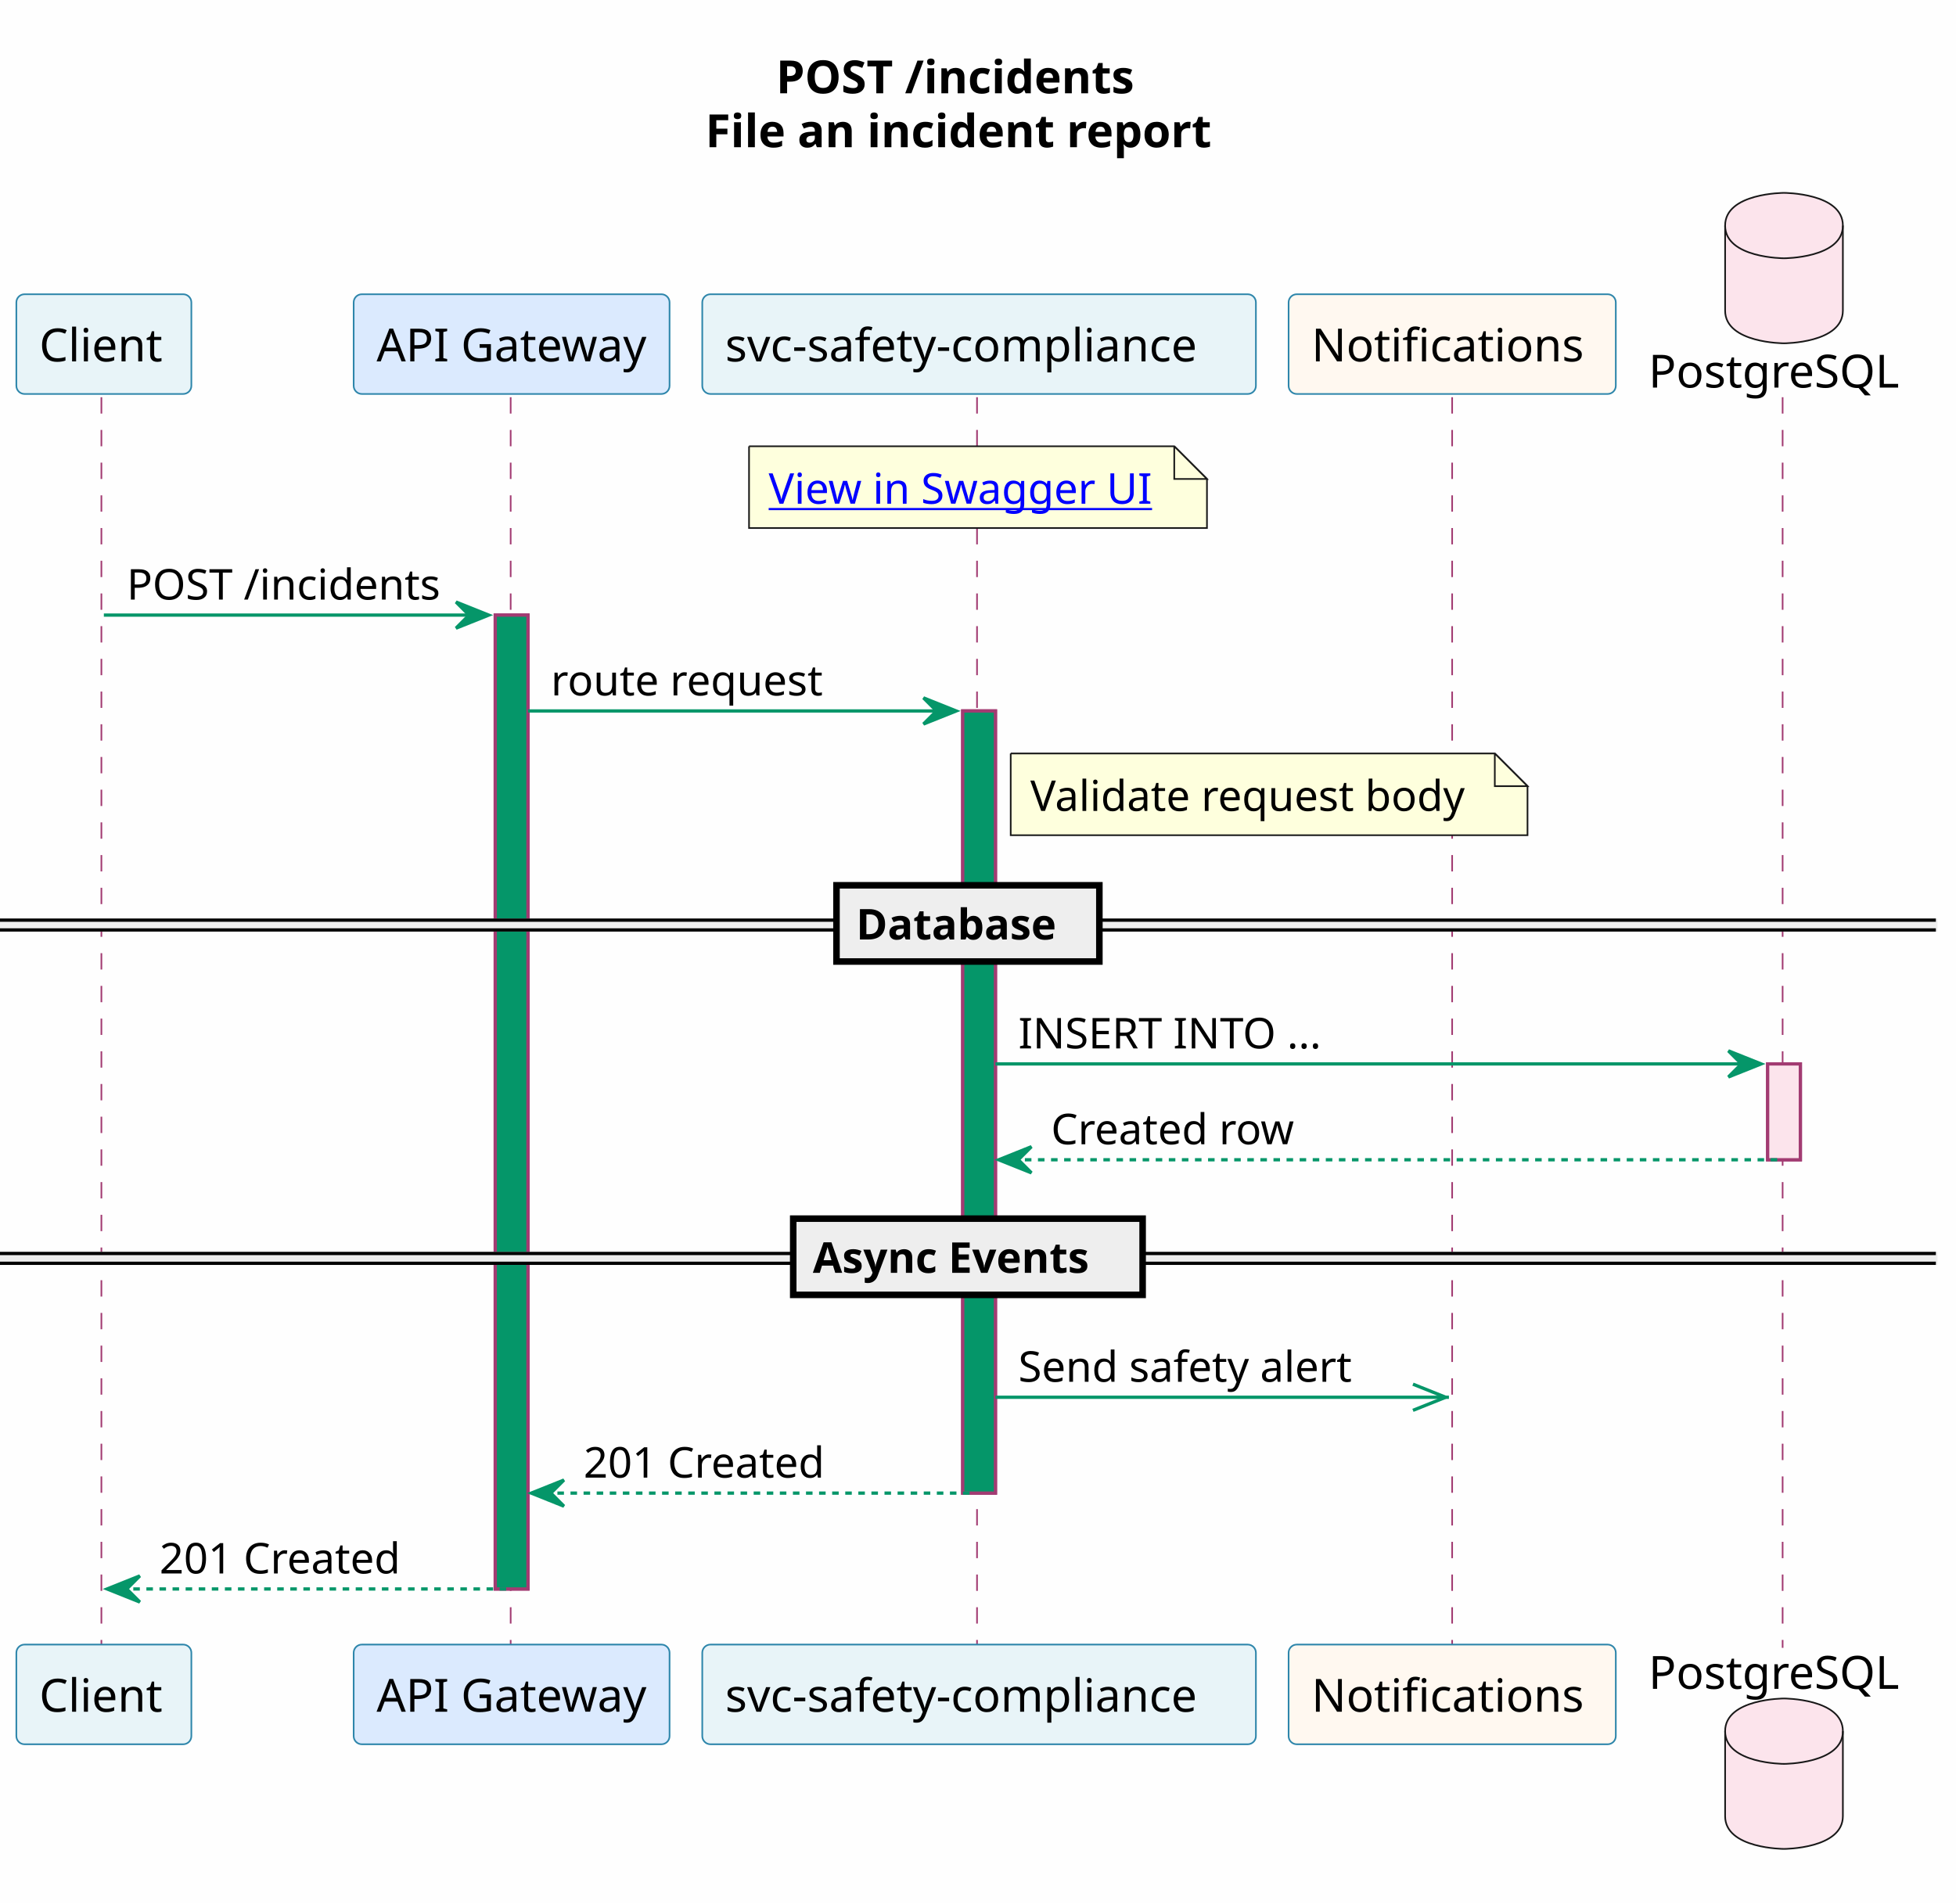
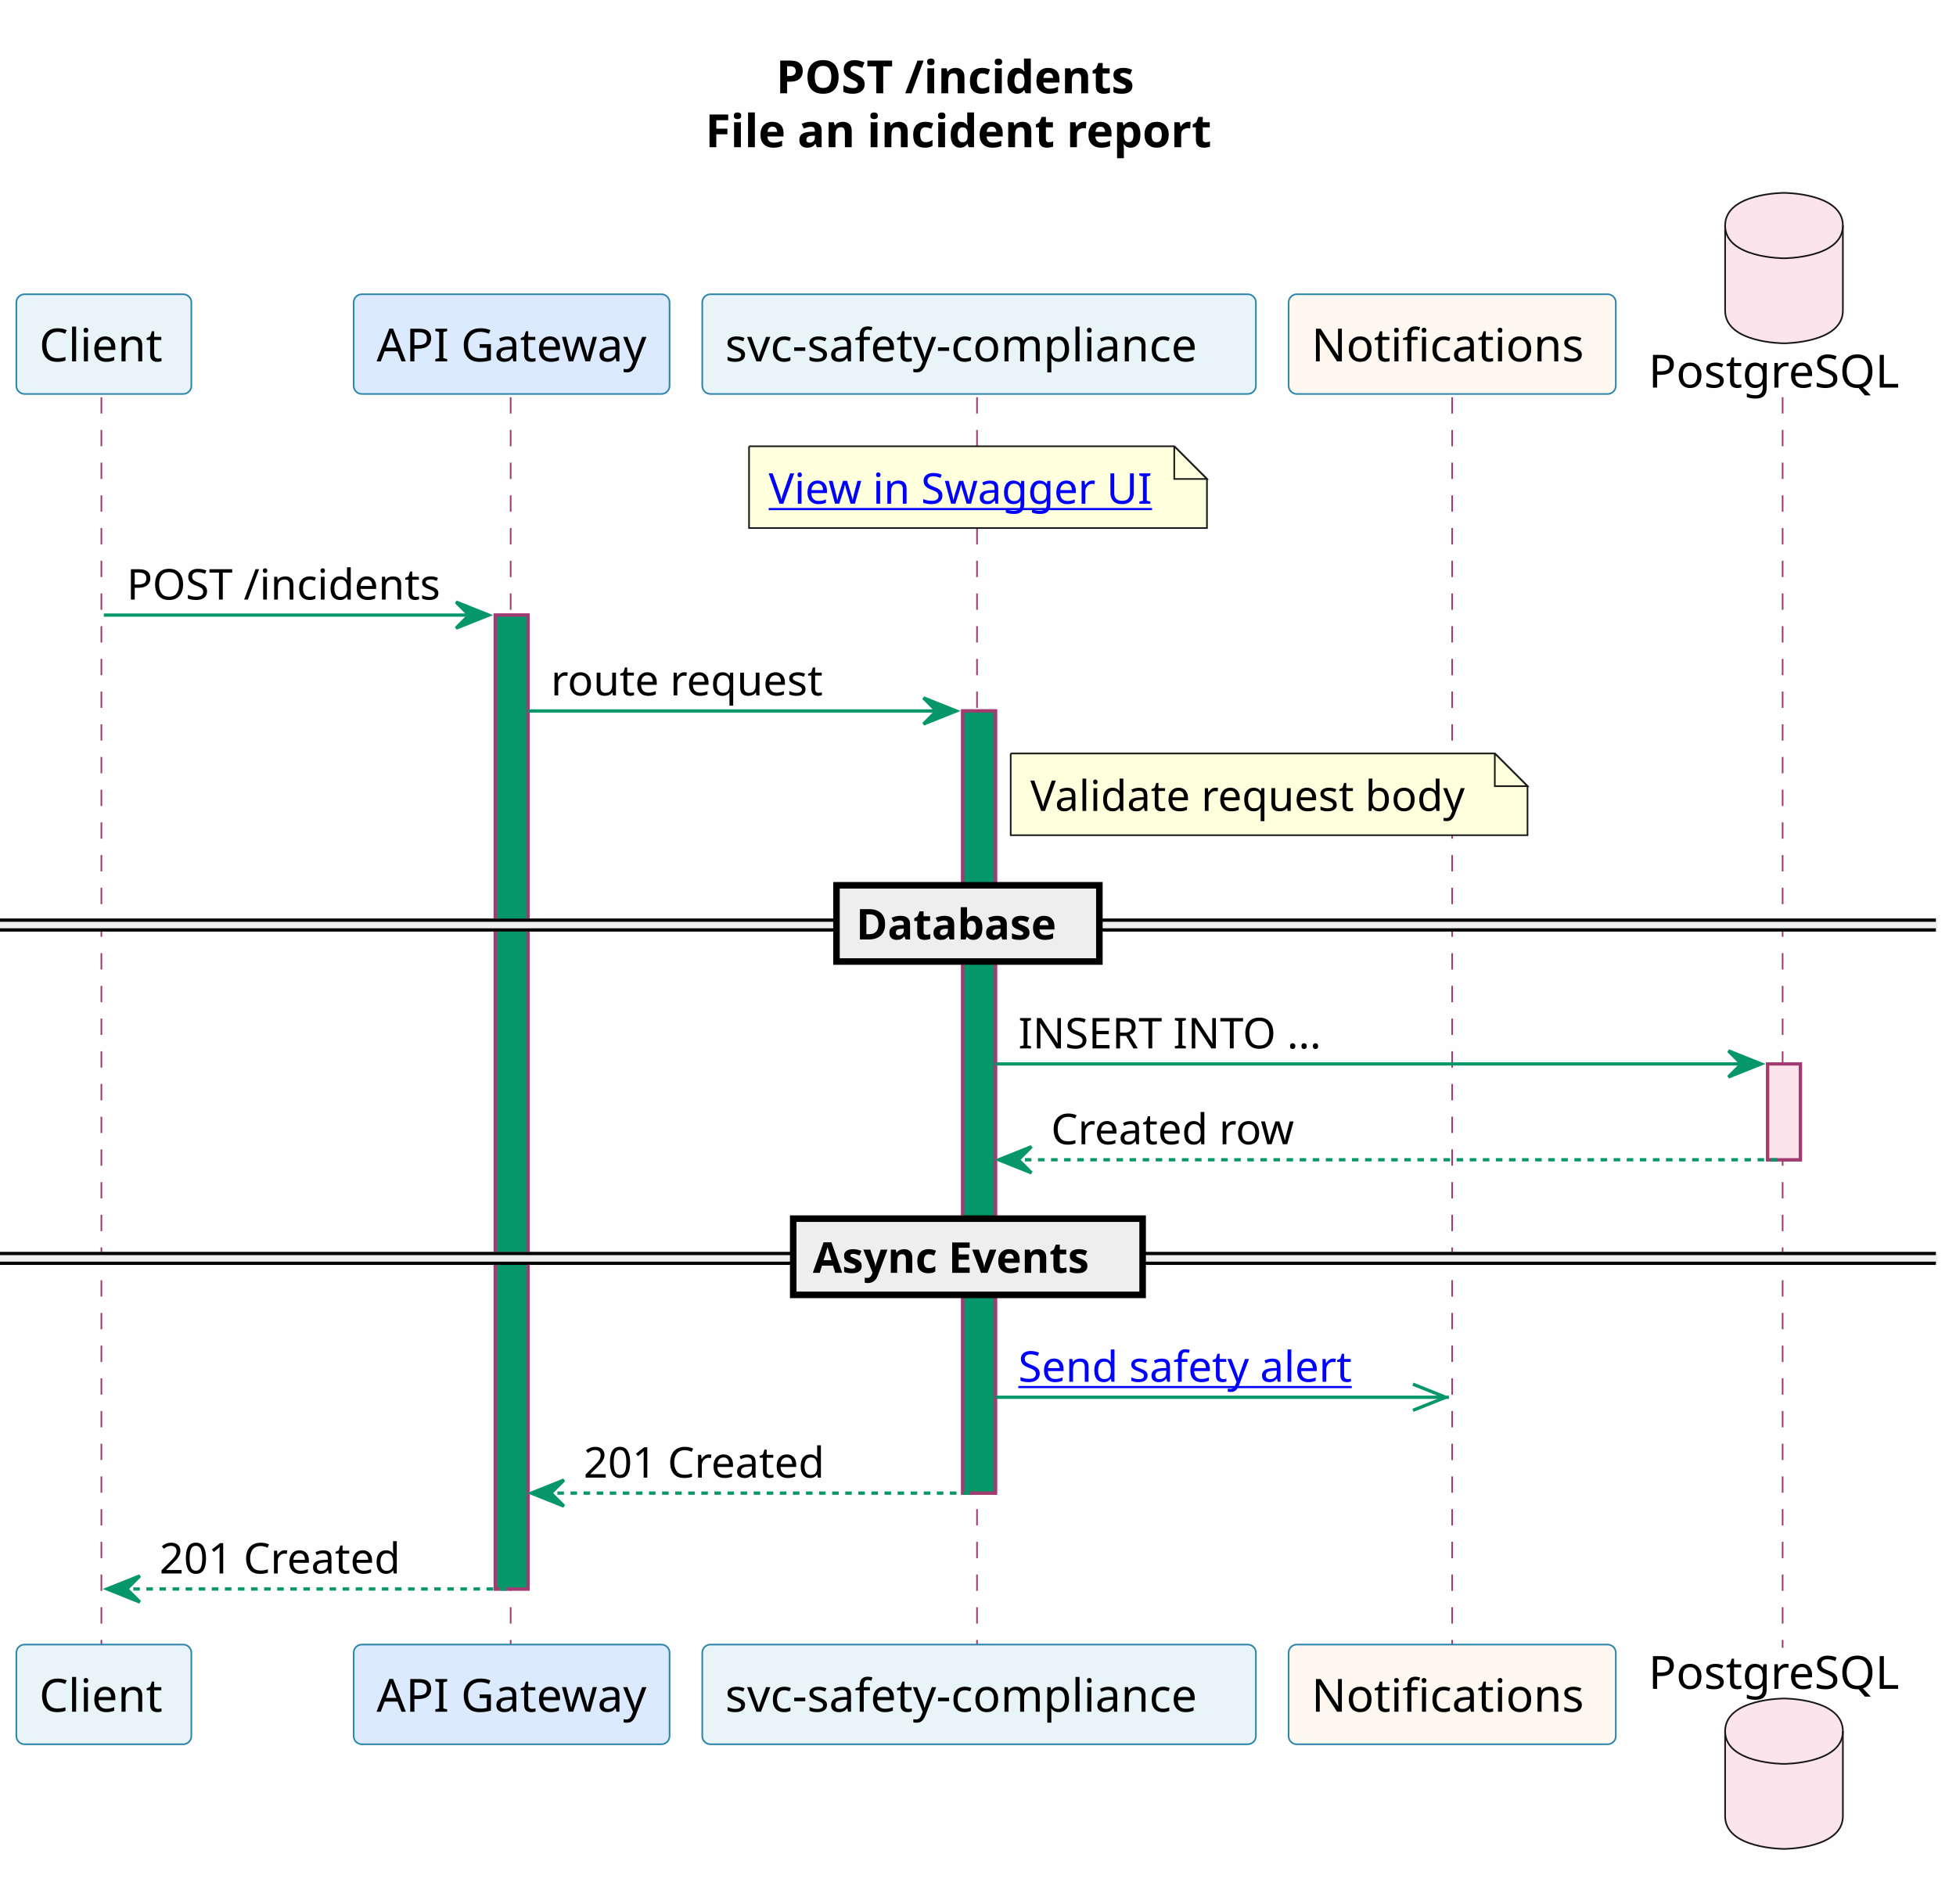
<svg xmlns="http://www.w3.org/2000/svg" xmlns:xlink="http://www.w3.org/1999/xlink" contentStyleType="text/css" data-diagram-type="SEQUENCE" height="582px" preserveAspectRatio="none" style="width:598px;height:582px;background:#FEFEFE;" version="1.1" viewBox="0 0 598 582" width="598px" zoomAndPan="magnify">
  <defs />
  <g>
    <rect fill="#FEFEFE" height="582" style="stroke:none;stroke-width:1;" width="598" x="0" y="0" />
    <text fill="#000000" font-family="Segoe UI" font-size="14" font-weight="bold" lengthAdjust="spacing" textLength="116.314" x="237.263" y="28.535">POST /incidents</text>
    <text fill="#000000" font-family="Segoe UI" font-size="14" font-weight="bold" lengthAdjust="spacing" textLength="159.537" x="215.652" y="45.023">File an incident report</text>
    <g>
      <rect fill="#059669" height="297.795" style="stroke:#A23B72;stroke-width:1;" width="10" x="151.414" y="188.086" />
    </g>
    <g>
      <rect fill="#059669" height="239.174" style="stroke:#A23B72;stroke-width:1;" width="10" x="294.332" y="217.397" />
    </g>
    <g>
      <rect fill="#FCE4EC" height="29.311" style="stroke:#A23B72;stroke-width:1;" width="10" x="540.415" y="325.328" />
    </g>
    <g>
      <rect fill="#000000" fill-opacity="0" height="382.416" width="8" x="27.752" y="121.465" />
      <line style="stroke:#A23B72;stroke-width:0.5;stroke-dasharray:5,5;" x1="31" x2="31" y1="121.465" y2="503.881" />
    </g>
    <g>
      <rect fill="#000000" fill-opacity="0" height="382.416" width="8" x="152.414" y="121.465" />
      <line style="stroke:#A23B72;stroke-width:0.5;stroke-dasharray:5,5;" x1="156.125" x2="156.125" y1="121.465" y2="503.881" />
    </g>
    <g>
      <rect fill="#000000" fill-opacity="0" height="382.416" width="8" x="295.332" y="121.465" />
      <line style="stroke:#A23B72;stroke-width:0.5;stroke-dasharray:5,5;" x1="298.703" x2="298.703" y1="121.465" y2="503.881" />
    </g>
    <g>
      <rect fill="#000000" fill-opacity="0" height="382.416" width="8" x="439.976" y="121.465" />
      <line style="stroke:#A23B72;stroke-width:0.5;stroke-dasharray:5,5;" x1="443.96" x2="443.96" y1="121.465" y2="503.881" />
    </g>
    <g>
      <rect fill="#000000" fill-opacity="0" height="382.416" width="8" x="541.415" y="121.465" />
      <line style="stroke:#A23B72;stroke-width:0.5;stroke-dasharray:5,5;" x1="544.991" x2="544.991" y1="121.465" y2="503.881" />
    </g>
    <g class="participant participant-head" data-participant="Client">
      <rect fill="#E8F4F8" height="30.488" rx="2.5" ry="2.5" style="stroke:#2E86AB;stroke-width:0.5;" width="53.505" x="5" y="89.977" />
      <text fill="#000000" font-family="Segoe UI" font-size="14" lengthAdjust="spacing" textLength="39.505" x="12" y="110.512">Client</text>
    </g>
    <g class="participant participant-tail" data-participant="Client">
      <rect fill="#E8F4F8" height="30.488" rx="2.5" ry="2.5" style="stroke:#2E86AB;stroke-width:0.5;" width="53.505" x="5" y="502.881" />
      <text fill="#000000" font-family="Segoe UI" font-size="14" lengthAdjust="spacing" textLength="39.505" x="12" y="523.416">Client</text>
    </g>
    <g class="participant participant-head" data-participant="GW">
      <rect fill="#DBEAFE" height="30.488" rx="2.5" ry="2.5" style="stroke:#2E86AB;stroke-width:0.5;" width="96.578" x="108.124" y="89.977" />
      <text fill="#000000" font-family="Segoe UI" font-size="14" lengthAdjust="spacing" textLength="82.578" x="115.124" y="110.512">API Gateway</text>
    </g>
    <g class="participant participant-tail" data-participant="GW">
      <rect fill="#DBEAFE" height="30.488" rx="2.5" ry="2.5" style="stroke:#2E86AB;stroke-width:0.5;" width="96.578" x="108.124" y="502.881" />
      <text fill="#000000" font-family="Segoe UI" font-size="14" lengthAdjust="spacing" textLength="82.578" x="115.124" y="523.416">API Gateway</text>
    </g>
    <g class="participant participant-head" data-participant="Svc">
      <a href="/microservices/svc-safety-compliance/" target="_top" title="/microservices/svc-safety-compliance/" xlink:actuate="onRequest" xlink:href="/microservices/svc-safety-compliance/" xlink:show="new" xlink:title="/microservices/svc-safety-compliance/" xlink:type="simple">
        <rect fill="#E8F4F8" height="30.488" rx="2.5" ry="2.5" style="stroke:#2E86AB;stroke-width:0.5;" width="169.258" x="214.703" y="89.977" />
        <text fill="#000000" font-family="Segoe UI" font-size="14" lengthAdjust="spacing" textLength="155.258" x="221.703" y="110.512">svc-safety-compliance</text>
      </a>
    </g>
    <g class="participant participant-tail" data-participant="Svc">
      <a href="/microservices/svc-safety-compliance/" target="_top" title="/microservices/svc-safety-compliance/" xlink:actuate="onRequest" xlink:href="/microservices/svc-safety-compliance/" xlink:show="new" xlink:title="/microservices/svc-safety-compliance/" xlink:type="simple">
        <rect fill="#E8F4F8" height="30.488" rx="2.5" ry="2.5" style="stroke:#2E86AB;stroke-width:0.5;" width="169.258" x="214.703" y="502.881" />
        <text fill="#000000" font-family="Segoe UI" font-size="14" lengthAdjust="spacing" textLength="155.258" x="221.703" y="523.416">svc-safety-compliance</text>
      </a>
    </g>
    <g class="participant participant-head" data-participant="Ntfy">
      <a href="/microservices/svc-notifications/" target="_top" title="/microservices/svc-notifications/" xlink:actuate="onRequest" xlink:href="/microservices/svc-notifications/" xlink:show="new" xlink:title="/microservices/svc-notifications/" xlink:type="simple">
        <rect fill="#FFF8F0" height="30.488" rx="2.5" ry="2.5" style="stroke:#2E86AB;stroke-width:0.5;" width="100.03" x="393.96" y="89.977" />
        <text fill="#000000" font-family="Segoe UI" font-size="14" lengthAdjust="spacing" textLength="86.03" x="400.96" y="110.512">Notifications</text>
      </a>
    </g>
    <g class="participant participant-tail" data-participant="Ntfy">
      <a href="/microservices/svc-notifications/" target="_top" title="/microservices/svc-notifications/" xlink:actuate="onRequest" xlink:href="/microservices/svc-notifications/" xlink:show="new" xlink:title="/microservices/svc-notifications/" xlink:type="simple">
        <rect fill="#FFF8F0" height="30.488" rx="2.5" ry="2.5" style="stroke:#2E86AB;stroke-width:0.5;" width="100.03" x="393.96" y="502.881" />
        <text fill="#000000" font-family="Segoe UI" font-size="14" lengthAdjust="spacing" textLength="86.03" x="400.96" y="523.416">Notifications</text>
      </a>
    </g>
    <g class="participant participant-head" data-participant="DB">
      <text fill="#000000" font-family="Segoe UI" font-size="14" lengthAdjust="spacing" textLength="76.85" x="503.991" y="118.512">PostgreSQL</text>
      <path d="M527.415,68.977 C527.415,58.977 545.415,58.977 545.415,58.977 C545.415,58.977 563.415,58.977 563.415,68.977 L563.415,94.977 C563.415,104.977 545.415,104.977 545.415,104.977 C545.415,104.977 527.415,104.977 527.415,94.977 L527.415,68.977" fill="#FCE4EC" style="stroke:#181818;stroke-width:0.5;" />
      <path d="M527.415,68.977 C527.415,78.977 545.415,78.977 545.415,78.977 C545.415,78.977 563.415,78.977 563.415,68.977" fill="none" style="stroke:#181818;stroke-width:0.5;" />
    </g>
    <g class="participant participant-tail" data-participant="DB">
      <text fill="#000000" font-family="Segoe UI" font-size="14" lengthAdjust="spacing" textLength="76.85" x="503.991" y="516.416">PostgreSQL</text>
      <path d="M527.415,529.369 C527.415,519.369 545.415,519.369 545.415,519.369 C545.415,519.369 563.415,519.369 563.415,529.369 L563.415,555.369 C563.415,565.369 545.415,565.369 545.415,565.369 C545.415,565.369 527.415,565.369 527.415,555.369 L527.415,529.369" fill="#FCE4EC" style="stroke:#181818;stroke-width:0.5;" />
      <path d="M527.415,529.369 C527.415,539.369 545.415,539.369 545.415,539.369 C545.415,539.369 563.415,539.369 563.415,529.369" fill="none" style="stroke:#181818;stroke-width:0.5;" />
    </g>
    <g>
      <rect fill="#059669" height="297.795" style="stroke:#A23B72;stroke-width:1;" width="10" x="151.414" y="188.086" />
    </g>
    <g>
      <rect fill="#059669" height="239.174" style="stroke:#A23B72;stroke-width:1;" width="10" x="294.332" y="217.397" />
    </g>
    <g>
      <rect fill="#FCE4EC" height="29.311" style="stroke:#A23B72;stroke-width:1;" width="10" x="540.415" y="325.328" />
    </g>
    <path d="M229,136.465 L229,161.465 L369,161.465 L369,146.465 L359,136.465 L229,136.465" fill="#FEFFDD" style="stroke:#181818;stroke-width:0.5;" />
    <path d="M359,136.465 L359,146.465 L369,146.465 L359,136.465" fill="#FEFFDD" style="stroke:#181818;stroke-width:0.5;" />
    <a href="/services/api/svc-safety-compliance.html#/Incidents/createIncident" target="_top" title="/services/api/svc-safety-compliance.html#/Incidents/createIncident" xlink:actuate="onRequest" xlink:href="/services/api/svc-safety-compliance.html#/Incidents/createIncident" xlink:show="new" xlink:title="/services/api/svc-safety-compliance.html#/Incidents/createIncident" xlink:type="simple">
      <text fill="#0000FF" font-family="Segoe UI" font-size="13" lengthAdjust="spacing" text-decoration="underline" textLength="119.406" x="235" y="154.033">View in Swagger UI</text>
    </a>
    <g class="message" data-participant-1="Client" data-participant-2="GW">
      <polygon fill="#059669" points="139.414,184.086,149.414,188.086,139.414,192.086,143.414,188.086" style="stroke:#059669;stroke-width:1;" />
      <line style="stroke:#059669;stroke-width:1;" x1="31.752" x2="145.414" y1="188.086" y2="188.086" />
      <text fill="#000000" font-family="Segoe UI" font-size="13" lengthAdjust="spacing" textLength="100.661" x="38.752" y="183.344">POST /incidents</text>
    </g>
    <g class="message" data-participant-1="GW" data-participant-2="Svc">
      <polygon fill="#059669" points="282.332,213.397,292.332,217.397,282.332,221.397,286.332,217.397" style="stroke:#059669;stroke-width:1;" />
      <line style="stroke:#059669;stroke-width:1;" x1="161.414" x2="288.332" y1="217.397" y2="217.397" />
      <text fill="#000000" font-family="Segoe UI" font-size="13" lengthAdjust="spacing" textLength="85.135" x="168.414" y="212.654">route request</text>
    </g>
    <path d="M309,230.397 L309,255.397 L467,255.397 L467,240.397 L457,230.397 L309,230.397" fill="#FEFFDD" style="stroke:#181818;stroke-width:0.5;" />
    <path d="M457,230.397 L457,240.397 L467,240.397 L457,230.397" fill="#FEFFDD" style="stroke:#181818;stroke-width:0.5;" />
    <text fill="#000000" font-family="Segoe UI" font-size="13" lengthAdjust="spacing" textLength="137.573" x="315" y="247.965">Validate request body</text>
    <rect fill="#EEEEEE" height="3" style="stroke:#EEEEEE;stroke-width:1;" width="591.84" x="0" y="281.362" />
    <line style="stroke:#000000;stroke-width:1;" x1="0" x2="591.84" y1="281.362" y2="281.362" />
    <line style="stroke:#000000;stroke-width:1;" x1="0" x2="591.84" y1="284.362" y2="284.362" />
    <rect fill="#EEEEEE" height="23.311" style="stroke:#000000;stroke-width:2;" width="80.371" x="255.735" y="270.707" />
    <text fill="#000000" font-family="Segoe UI" font-size="13" font-weight="bold" lengthAdjust="spacing" textLength="62.086" x="261.735" y="287.275">Database</text>
    <g class="message" data-participant-1="Svc" data-participant-2="DB">
      <polygon fill="#059669" points="528.415,321.328,538.415,325.328,528.415,329.328,532.415,325.328" style="stroke:#059669;stroke-width:1;" />
      <line style="stroke:#059669;stroke-width:1;" x1="304.332" x2="534.415" y1="325.328" y2="325.328" />
      <text fill="#000000" font-family="Segoe UI" font-size="13" lengthAdjust="spacing" textLength="96.072" x="311.332" y="320.586">INSERT INTO ...</text>
    </g>
    <g class="message" data-participant-1="DB" data-participant-2="Svc">
      <polygon fill="#059669" points="315.332,350.639,305.332,354.639,315.332,358.639,311.332,354.639" style="stroke:#059669;stroke-width:1;" />
      <line style="stroke:#059669;stroke-width:1;stroke-dasharray:2,2;" x1="309.332" x2="544.415" y1="354.639" y2="354.639" />
      <text fill="#000000" font-family="Segoe UI" font-size="13" lengthAdjust="spacing" textLength="76.457" x="321.332" y="349.897">Created row</text>
    </g>
    <rect fill="#EEEEEE" height="3" style="stroke:#EEEEEE;stroke-width:1;" width="591.84" x="0" y="383.294" />
    <line style="stroke:#000000;stroke-width:1;" x1="0" x2="591.84" y1="383.294" y2="383.294" />
    <line style="stroke:#000000;stroke-width:1;" x1="0" x2="591.84" y1="386.294" y2="386.294" />
    <rect fill="#EEEEEE" height="23.311" style="stroke:#000000;stroke-width:2;" width="106.822" x="242.509" y="372.639" />
    <text fill="#000000" font-family="Segoe UI" font-size="13" font-weight="bold" lengthAdjust="spacing" textLength="88.537" x="248.509" y="389.207">Async Events</text>
    <g class="message" data-participant-1="Svc" data-participant-2="Ntfy">
      <line style="stroke:#059669;stroke-width:1;" x1="441.976" x2="431.976" y1="427.26" y2="423.26" />
      <line style="stroke:#059669;stroke-width:1;" x1="441.976" x2="431.976" y1="427.26" y2="431.26" />
      <line style="stroke:#059669;stroke-width:1;" x1="304.332" x2="442.976" y1="427.26" y2="427.26" />
-       <text fill="#000000" font-family="Segoe UI" font-size="13" lengthAdjust="spacing" textLength="104.565" x="311.332" y="422.518">Send safety alert</text>
+       <a href="/microservices/svc-notifications/#post-notifications-send-a-notification" target="_top" title="/microservices/svc-notifications/#post-notifications-send-a-notification" xlink:actuate="onRequest" xlink:href="/microservices/svc-notifications/#post-notifications-send-a-notification" xlink:show="new" xlink:title="/microservices/svc-notifications/#post-notifications-send-a-notification" xlink:type="simple">
+         <text fill="#0000FF" font-family="Segoe UI" font-size="13" lengthAdjust="spacing" text-decoration="underline" textLength="104.565" x="311.332" y="422.518">Send safety alert</text>
+       </a>
    </g>
    <g class="message" data-participant-1="Svc" data-participant-2="GW">
      <polygon fill="#059669" points="172.414,452.57,162.414,456.57,172.414,460.57,168.414,456.57" style="stroke:#059669;stroke-width:1;" />
      <line style="stroke:#059669;stroke-width:1;stroke-dasharray:2,2;" x1="166.414" x2="298.332" y1="456.57" y2="456.57" />
      <text fill="#000000" font-family="Segoe UI" font-size="13" lengthAdjust="spacing" textLength="77.797" x="178.414" y="451.828">201 Created</text>
    </g>
    <g class="message" data-participant-1="GW" data-participant-2="Client">
      <polygon fill="#059669" points="42.752,481.881,32.752,485.881,42.752,489.881,38.752,485.881" style="stroke:#059669;stroke-width:1;" />
      <line style="stroke:#059669;stroke-width:1;stroke-dasharray:2,2;" x1="36.752" x2="155.414" y1="485.881" y2="485.881" />
      <text fill="#000000" font-family="Segoe UI" font-size="13" lengthAdjust="spacing" textLength="77.797" x="48.752" y="481.139">201 Created</text>
    </g>
  </g>
</svg>
